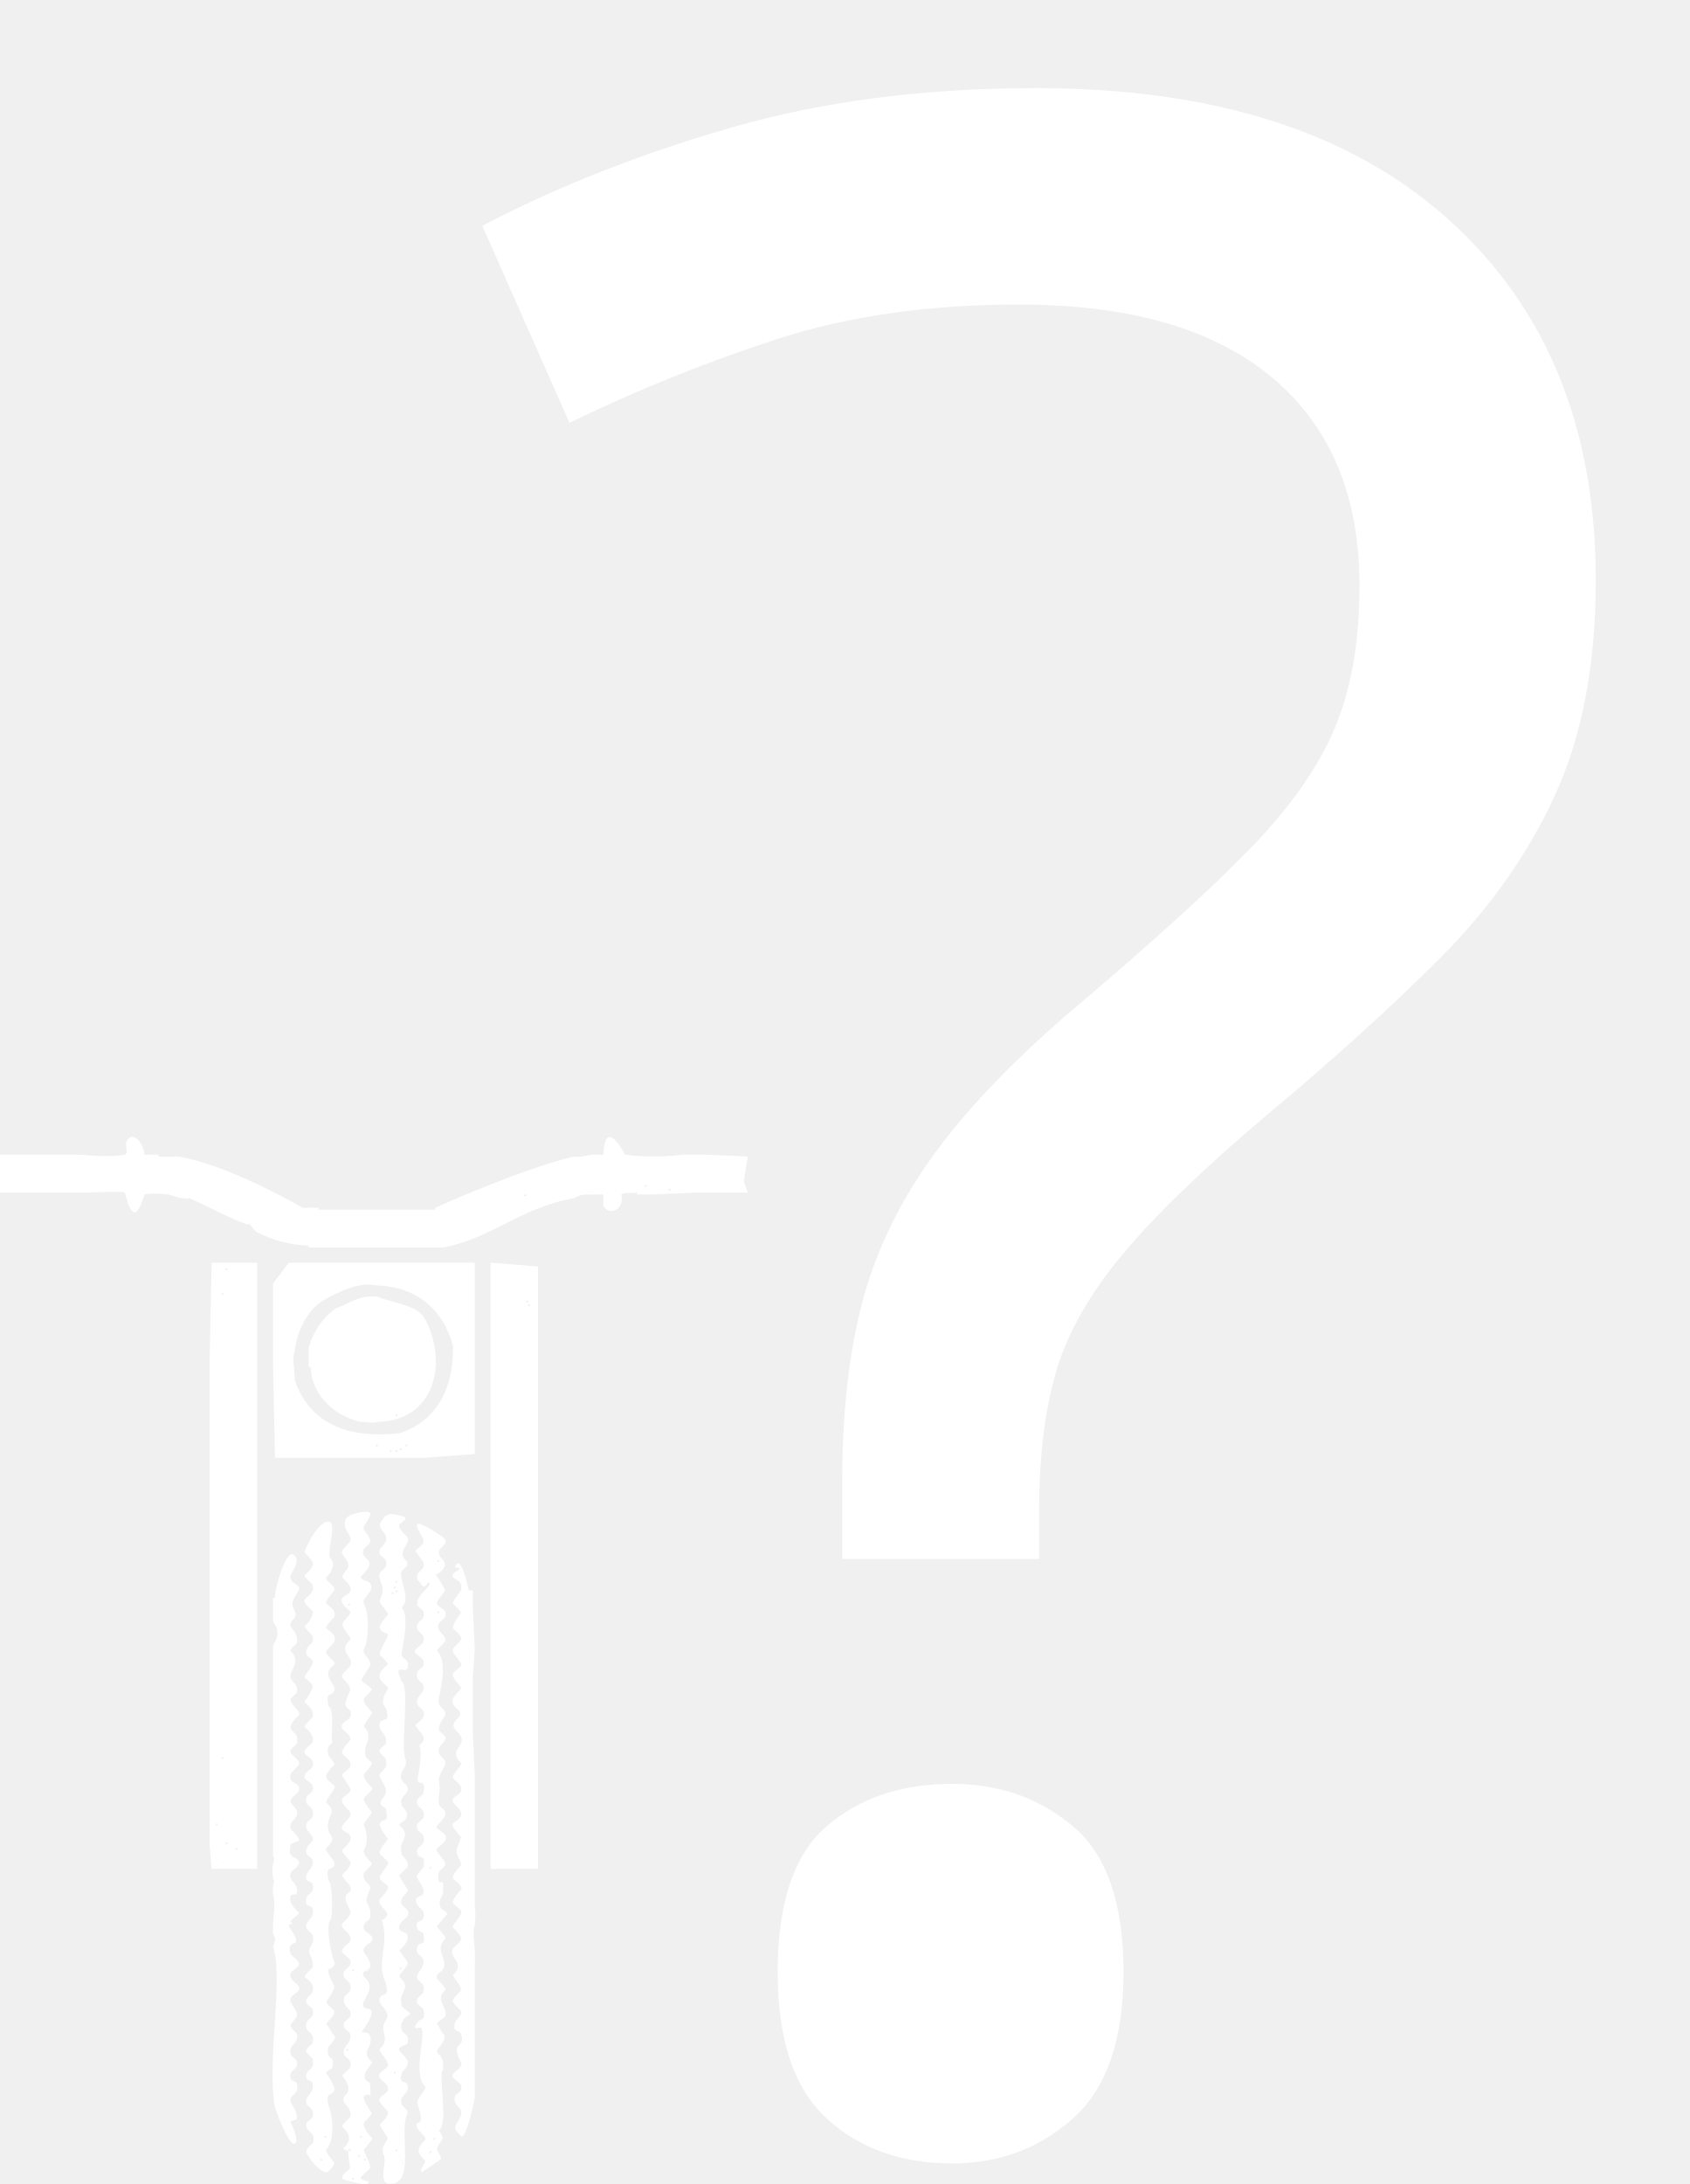
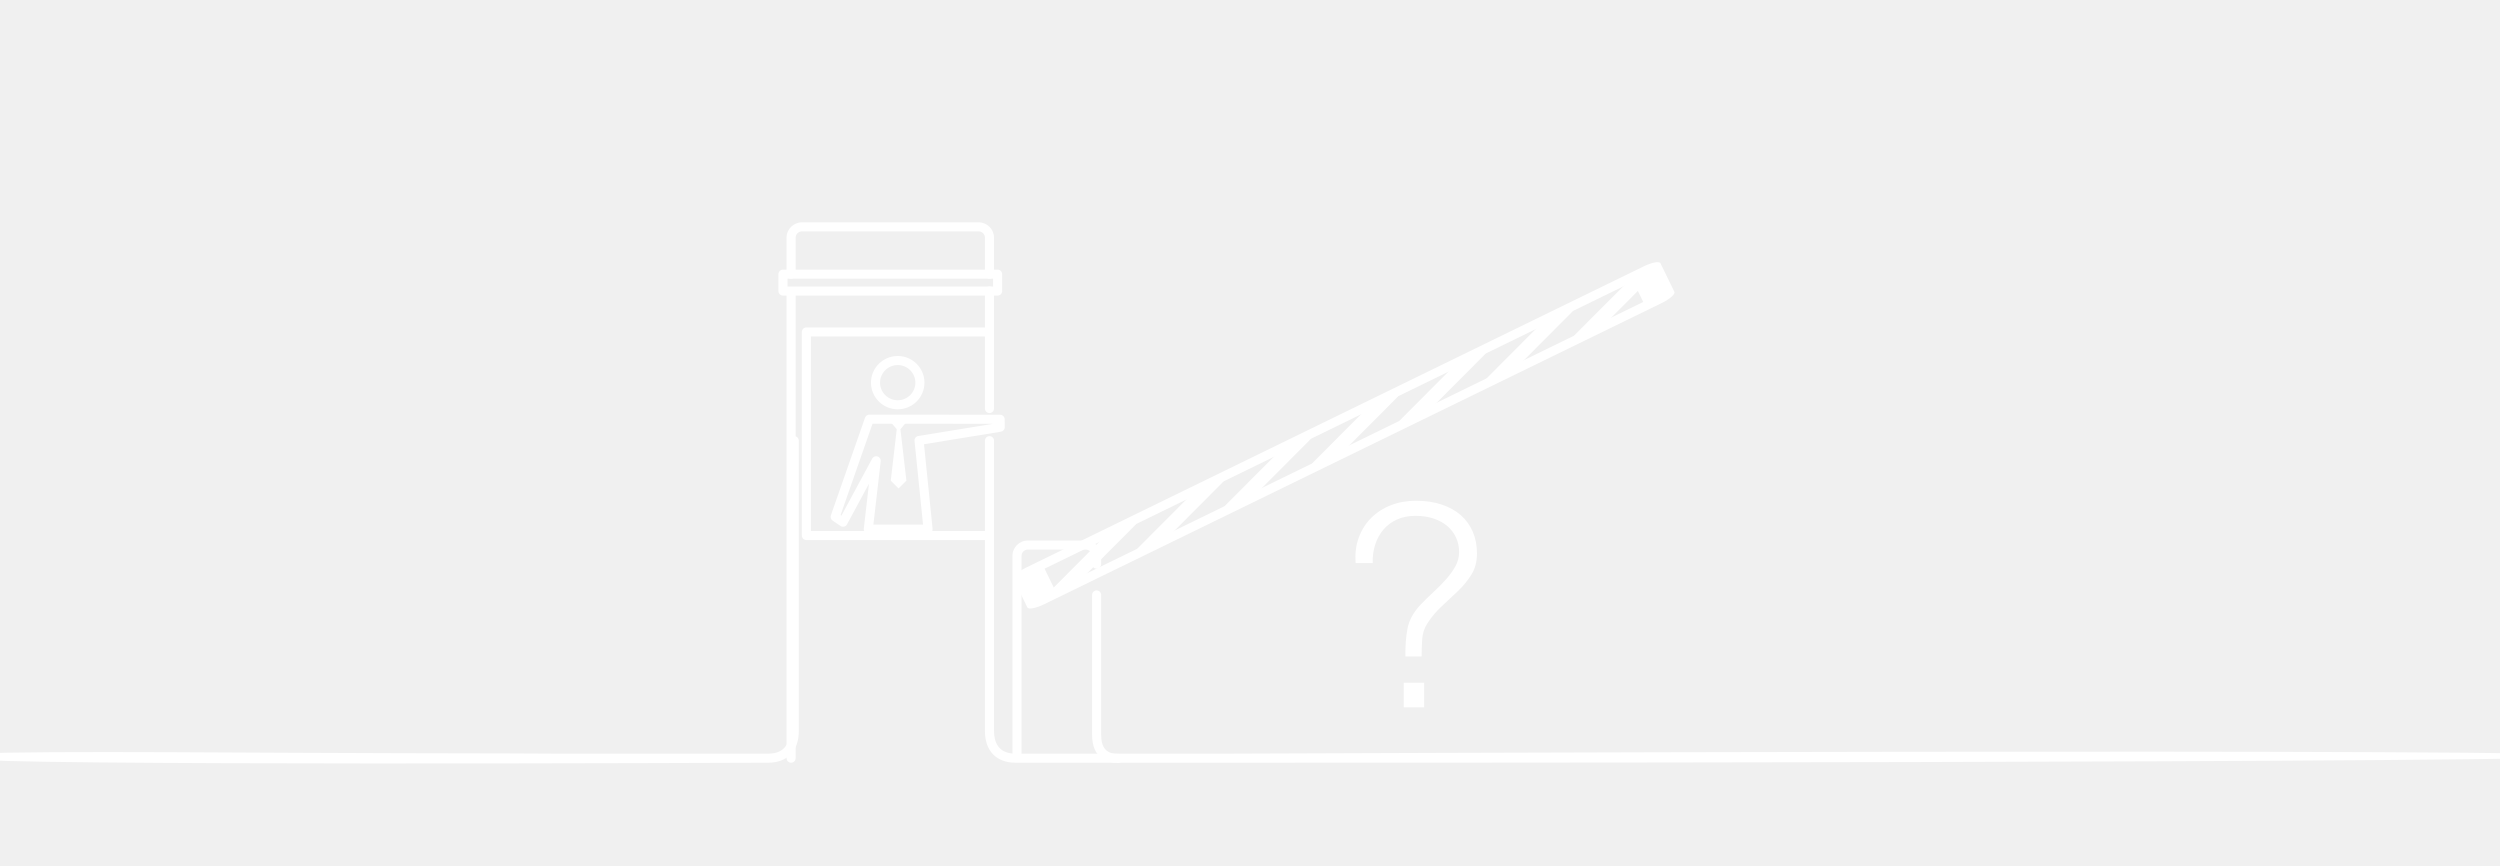
- <svg xmlns="http://www.w3.org/2000/svg" width="113px" height="146px" viewBox="0 0 113 146" version="1.1">
+ <svg xmlns="http://www.w3.org/2000/svg" width="332px" height="115px" viewBox="0 0 332 115" version="1.1">
  <defs />
  <g id="Page-1" stroke="none" stroke-width="1" fill="none" fill-rule="evenodd">
-     <g id="mot-maybe" transform="translate(0, -57)" fill="#FFFFFF">
-       <path d="M35.45,144.323 C35.487,144.023 35.11,144.323 35.45,144.323 Z M35.185,143.943 C35.499,143.908 35.185,144.269 35.185,143.943 Z M17.196,181.177 L17.196,177.758 L17.196,173.199 L17.196,172.185 L17.196,170.792 L17.196,168.386 L17.196,161.674 L17.196,158.128 L17.196,154.202 L17.196,150.022 L17.196,145.97 L17.196,144.703 L17.196,143.31 L17.196,142.17 L17.196,141.411 L14.153,141.411 L14.021,147.616 L14.021,151.036 L14.021,158.001 L14.021,177.378 L14.021,177.505 L14.021,179.278 L14.021,180.417 L14.153,181.937 L15.344,181.937 L17.196,181.937 L17.196,181.177 Z M15.212,180.164 C14.898,180.128 15.212,180.49 15.212,180.164 L15.212,180.164 Z M15.212,141.917 C15.249,141.616 14.871,141.917 15.212,141.917 L15.212,141.917 Z M14.947,181.557 C14.845,181.457 14.467,181.328 14.947,181.557 L14.947,181.557 Z M14.947,143.437 C14.633,143.401 14.947,143.763 14.947,143.437 L14.947,143.437 Z M14.418,178.898 C14.732,178.862 14.418,179.223 14.418,178.898 L14.418,178.898 Z M14.815,174.465 C15.129,174.429 14.815,174.791 14.815,174.465 L14.815,174.465 Z M15.873,180.544 C15.559,180.508 15.873,180.87 15.873,180.544 Z M22.487,144.45 C21.644,144.99 20.908,146.065 20.635,147.11 L20.635,148.376 L20.767,148.376 C20.841,150.318 22.4,151.648 24.074,152.049 C24.754,152.071 24.907,152.163 25.265,152.049 C29.015,151.993 29.983,148.166 28.439,145.21 C27.891,144.161 26.122,144.101 25.265,143.69 C23.98,143.539 23.305,144.189 22.487,144.45 Z M26.455,151.542 C26.769,151.506 26.455,151.868 26.455,151.542 L26.455,151.542 Z M18.254,142.804 L18.254,143.69 L18.254,147.11 L18.254,147.996 L18.386,154.455 L28.307,154.455 L31.746,154.202 L31.746,153.189 L31.746,151.036 L31.746,146.096 L31.746,144.07 L31.746,141.411 L26.455,141.411 L19.312,141.411 L18.254,142.804 Z M25.132,142.93 C28.012,142.982 29.704,144.735 30.291,146.983 C30.344,150.021 29.028,152.072 26.72,152.809 C23.449,153.183 20.768,152.305 19.709,149.263 C19.693,148.428 19.52,147.725 19.709,147.363 C19.82,145.889 20.714,144.349 21.825,143.817 C22.657,143.369 24.021,142.664 25.132,142.93 Z M26.72,153.822 C27.034,153.786 26.72,154.148 26.72,153.822 L26.72,153.822 Z M26.455,154.075 C26.418,153.774 26.795,154.075 26.455,154.075 L26.455,154.075 Z M26.058,153.948 C26.372,153.913 26.058,154.274 26.058,153.948 L26.058,153.948 Z M27.249,153.569 C26.935,153.533 27.249,153.894 27.249,153.569 L27.249,153.569 Z M25.132,153.569 C25.446,153.533 25.132,153.894 25.132,153.569 L25.132,153.569 Z M20.238,137.738 L21.296,137.738 L21.296,137.864 L24.735,137.864 L29.101,137.864 L29.101,137.738 C29.101,137.738 34.754,135.181 38.36,134.318 C38.916,134.384 39.414,134.192 39.55,134.192 L40.344,134.192 C40.441,131.69 41.648,133.903 41.799,134.192 C43.796,134.461 45.635,134.192 45.635,134.192 L47.354,134.192 L50,134.318 L49.735,135.965 L50,136.725 L46.561,136.725 L43.651,136.851 L42.593,136.851 L42.593,136.725 C41.913,136.796 41.914,136.669 41.534,136.851 C41.815,137.848 40.722,138.334 40.344,137.611 L40.344,136.851 C38.739,136.869 39.011,136.793 38.36,137.105 C34.75,137.749 32.935,139.765 29.63,140.397 L20.635,140.397 L20.635,140.271 C19.189,140.205 18.219,139.874 17.196,139.384 C17.034,139.307 16.548,138.638 16.667,138.751 C16.988,139.059 15.903,138.639 15.344,138.371 C14.53,137.982 13.55,137.512 12.698,137.105 C12.2,137.204 11.541,136.908 11.243,136.851 C10.519,136.782 10.14,136.759 9.656,136.851 C8.869,139.533 8.448,136.862 8.333,136.725 C8.233,136.604 5.952,136.725 5.952,136.725 L0,136.725 L6.74340301e-10,134.192 L0.661,134.192 L2.381,134.192 L5.423,134.192 C5.423,134.192 7.387,134.398 8.333,134.192 C8.637,134.126 8.326,133.572 8.466,133.305 C8.903,132.468 9.656,133.55 9.656,134.192 L10.582,134.192 L10.582,134.318 L11.905,134.318 C15.276,134.838 20.238,137.738 20.238,137.738 Z M35.053,136.978 C35.015,136.677 35.393,136.978 35.053,136.978 L35.053,136.978 Z M43.122,136.345 C43.084,136.044 43.462,136.345 43.122,136.345 L43.122,136.345 Z M44.709,136.471 C45.023,136.436 44.709,136.797 44.709,136.471 Z M18.254,177.505 L18.254,167.12 C18.298,167.119 18.254,167.035 18.254,166.993 C18.928,166.003 18.254,165.517 18.254,165.347 L18.254,163.827 L18.386,163.827 C18.335,163.209 19.117,160.694 19.577,160.914 C20.189,161.207 19.547,162.013 19.444,162.307 C19.252,162.861 20.189,162.908 19.974,163.32 C19.679,163.884 19.356,164.037 19.709,164.713 C19.973,165.219 19.25,165.355 19.444,165.726 C19.611,166.045 19.961,166.293 19.841,166.866 C19.837,166.886 19.323,167.256 19.444,167.373 C20.043,167.946 19.603,168.438 19.444,168.893 C19.252,169.446 20.021,169.47 19.841,170.159 C19.823,170.229 19.461,170.492 19.444,170.539 C19.315,170.912 20.221,171.442 19.974,171.679 C19.885,171.764 19.298,172.285 19.444,172.565 C19.627,172.915 19.991,172.862 19.841,173.578 C19.841,173.58 19.456,173.936 19.444,173.958 C19.26,174.312 20.158,174.618 19.974,174.972 C19.89,175.132 19.513,175.408 19.444,175.605 C19.201,176.305 20.199,176.098 19.974,176.745 C19.929,176.872 19.299,177.227 19.444,177.505 C19.485,177.581 19.821,177.935 19.841,178.011 C20.018,178.689 19.231,178.665 19.444,179.278 C19.466,179.339 20.126,179.892 19.974,180.037 C19.841,180.164 19.577,180.164 19.444,180.291 C19.206,181.354 19.74,180.983 19.974,181.431 C20.119,181.708 19.489,182.063 19.444,182.19 C19.233,182.796 20,182.824 19.841,183.583 C19.814,183.714 19.507,183.591 19.444,183.71 C19.223,184.135 19.809,184.693 19.974,184.85 C20.082,184.954 19.336,185.379 19.444,185.483 C19.8,185.824 19.009,185.364 19.444,185.99 C20.429,187.403 19.041,186.476 19.444,187.636 C19.489,187.763 20.119,188.118 19.974,188.396 C19.91,188.518 19.487,188.781 19.444,188.903 C19.239,189.492 20.211,189.588 19.974,190.042 C19.903,190.177 19.545,190.357 19.444,190.549 C19.237,190.946 19.977,191.295 19.841,191.815 C19.821,191.891 19.485,192.245 19.444,192.322 C19.322,192.557 19.81,192.837 19.841,192.955 C20.032,193.685 19.244,193.582 19.444,194.348 C19.494,194.54 20.003,194.642 19.841,195.108 C19.731,195.425 19.288,195.395 19.444,195.995 C19.452,196.025 19.835,196.219 19.841,196.248 C19.991,196.965 19.627,196.911 19.444,197.261 C19.282,197.572 19.956,198.106 19.841,198.654 C19.827,198.721 19.309,198.777 19.444,198.908 C19.451,198.914 20.057,200.134 19.709,200.301 C19.32,200.487 18.471,198.138 18.386,197.894 C17.818,194.846 18.988,189.238 18.254,187.13 C18.561,186.541 18.254,186.342 18.254,186.243 C18.227,184.857 18.479,184.661 18.254,183.583 C18.206,182.781 18.429,182.905 18.254,182.57 C18.1,181.346 18.472,181.467 18.254,181.051 L18.254,177.505 Z M22.222,173.452 C22.102,172.918 22.403,171.259 21.958,171.046 C21.766,170.002 22.125,170.472 22.354,170.032 C22.52,169.716 21.843,169.316 21.958,168.766 C22.001,168.559 22.199,168.409 22.354,168.259 C22.538,168.083 21.685,167.642 21.825,167.373 C21.92,167.193 22.299,166.898 22.354,166.74 C22.521,166.262 22.018,166.038 21.825,165.853 C21.695,165.728 22.337,165.144 22.354,165.093 C22.507,164.655 21.996,164.37 21.825,164.207 C21.676,164.064 22.31,163.406 22.354,163.32 C22.495,163.051 21.641,162.61 21.825,162.434 C22.183,162.091 22.465,161.526 22.09,161.167 C21.821,160.909 22.473,158.944 22.09,158.761 C21.342,158.403 20.306,160.726 20.37,160.787 C20.491,160.903 20.848,161.272 20.899,161.421 C21.02,161.766 20.515,162.169 20.37,162.307 C20.294,162.38 20.892,162.912 20.899,162.94 C21.056,163.541 20.523,163.662 20.37,163.953 C20.239,164.204 20.848,164.567 20.899,164.713 C21.011,165.035 20.51,165.593 20.37,165.726 C20.329,165.766 20.886,166.32 20.899,166.36 C21.113,166.973 20.326,166.949 20.503,167.626 C20.521,167.697 20.883,167.959 20.899,168.006 C21.016,168.34 20.273,169.053 20.37,169.146 C20.474,169.245 20.871,169.545 20.899,169.652 C20.988,169.99 20.305,170.73 20.37,170.792 C20.59,171.002 21.034,171.289 20.899,171.805 C20.892,171.833 20.294,172.366 20.37,172.439 C20.576,172.636 21.023,172.977 20.899,173.452 C20.858,173.612 20.234,173.95 20.37,174.212 C20.495,174.45 21.087,174.559 20.899,175.098 C20.855,175.225 20.225,175.58 20.37,175.858 C20.453,176.016 20.828,176.161 20.899,176.365 C21.062,176.831 20.553,176.933 20.503,177.125 C20.339,177.751 20.811,177.674 20.899,178.011 C21.114,178.831 20.303,178.514 20.503,179.278 C20.536,179.406 21.033,179.782 20.899,180.037 C20.764,180.296 20.377,180.445 20.503,180.924 C20.515,180.972 20.893,181.28 20.899,181.304 C21.026,181.79 20.604,182.026 20.503,182.317 C20.314,182.859 20.839,182.717 20.899,182.95 C21.062,183.574 20.573,183.569 20.503,183.837 C20.302,184.606 20.814,184.268 20.899,184.597 C21.044,185.152 20.605,185.315 20.503,185.61 C20.353,186.04 20.839,186.137 20.899,186.37 C21.1,187.136 20.422,187.101 20.767,187.763 C20.859,187.938 20.963,188.28 20.899,188.523 C20.892,188.55 20.294,189.083 20.37,189.156 C20.618,189.393 21.058,189.562 20.899,190.169 C20.839,190.402 20.353,190.499 20.503,190.929 C20.519,190.976 20.881,191.238 20.899,191.309 C21.062,191.933 20.573,191.927 20.503,192.195 C20.285,193.03 21.098,192.64 20.899,193.588 C20.877,193.694 20.344,193.918 20.503,194.222 C20.514,194.244 20.899,194.6 20.899,194.602 C21.064,195.388 20.623,195.27 20.503,195.615 C20.312,196.162 20.851,196.014 20.899,196.248 C21.057,197.001 20.315,197.101 20.503,197.641 C20.597,197.913 21.062,197.906 20.899,198.528 C20.881,198.598 20.519,198.861 20.503,198.908 C20.29,199.518 21.237,199.492 20.899,200.301 C20.888,200.329 20.361,200.663 20.503,200.934 C20.741,201.39 21.199,201.964 21.693,202.2 C21.979,202.337 22.419,201.629 22.354,201.567 C22.279,201.495 21.696,200.805 21.825,200.681 C22.4,200.13 22.264,198.354 21.958,197.768 C21.766,196.724 22.125,197.194 22.354,196.755 C22.467,196.54 21.904,195.69 21.825,195.615 C21.717,195.511 22.218,195.256 22.222,195.235 C22.435,194.215 21.745,194.862 21.958,193.842 C21.964,193.811 22.555,193.274 22.354,193.082 C22.134,192.871 22.046,192.533 21.825,192.322 C21.744,192.244 22.452,191.717 22.354,191.436 C22.343,191.402 21.749,190.876 21.825,190.802 C21.878,190.752 22.424,189.922 22.354,189.789 C22.284,189.654 21.81,188.72 21.958,188.649 C22.099,188.582 22.506,188.432 22.354,188.143 C22.124,187.702 21.775,185.658 22.09,185.357 C22.275,185.179 22.245,182.834 21.958,182.697 C21.766,181.654 22.125,182.123 22.354,181.684 C22.503,181.4 21.622,180.739 21.825,180.544 C22.744,179.665 21.73,179.863 21.958,178.771 C22.083,178.17 22.476,178.128 21.825,177.505 C21.689,177.374 22.532,176.535 22.354,176.365 C22.178,176.195 21.943,176.084 21.825,175.858 C21.695,175.609 22.246,175.076 22.354,174.972 C22.426,174.903 21.963,174.365 21.958,174.338 C21.811,173.635 22.056,173.771 22.222,173.452 Z M21.429,201.44 C21.391,201.14 21.769,201.44 21.429,201.44 L21.429,201.44 Z M21.825,199.794 C21.511,199.758 21.825,200.12 21.825,199.794 L21.825,199.794 Z M24.603,188.649 C24.641,188.95 24.263,188.649 24.603,188.649 L24.603,188.649 Z M23.413,170.032 C23.459,169.601 23.01,169.388 22.884,169.146 C22.762,168.913 23.349,168.509 23.413,168.386 C23.754,167.732 22.509,167.478 23.413,166.613 C23.607,166.427 22.579,165.765 23.016,165.347 C23.077,165.288 23.52,164.816 23.413,164.713 C23.314,164.619 22.671,164.132 22.884,163.827 C23.017,163.635 23.582,163.553 23.413,163.067 C23.361,162.919 23.004,162.549 22.884,162.434 C22.812,162.365 23.273,161.83 23.28,161.8 C23.419,161.272 22.728,160.959 22.884,160.661 C22.99,160.458 23.307,160.23 23.413,160.027 C23.621,159.629 22.773,159.227 23.148,158.508 C23.295,158.226 24.439,157.938 24.735,158.128 C24.903,158.235 24.36,158.973 24.339,159.014 C24.146,159.384 24.877,159.613 24.735,160.154 C24.731,160.17 24.357,160.499 24.339,160.534 C23.928,161.321 25.462,161.105 24.206,162.307 C23.891,162.609 24.664,162.699 24.735,162.814 C25.135,163.451 24.112,163.772 24.339,164.207 C24.691,164.881 24.679,166.595 24.339,167.246 C24.148,167.612 24.9,167.915 24.735,168.386 C24.704,168.475 24.071,169.269 24.206,169.399 C24.209,169.402 24.667,169.714 24.868,169.906 C24.909,169.946 24.352,170.499 24.339,170.539 C24.199,170.941 24.986,171.439 24.868,171.552 C24.81,171.608 24.27,172.373 24.339,172.439 C25.067,173.136 24.186,173.647 24.471,174.465 C24.479,174.488 24.842,174.82 24.868,174.845 C24.965,174.938 24.37,175.545 24.339,175.605 C24.208,175.854 24.759,176.387 24.868,176.491 C25.052,176.668 24.198,177.109 24.339,177.378 C24.476,177.641 24.658,177.937 24.868,178.138 C24.896,178.165 24.362,178.853 24.339,178.898 C24.267,179.034 24.802,179.784 24.339,180.671 C24.208,180.92 24.759,181.453 24.868,181.557 C24.944,181.631 24.35,182.156 24.339,182.19 C24.125,182.805 24.934,182.95 24.735,183.33 C24.151,184.45 24.948,184.211 24.735,185.23 C24.697,185.416 24.177,185.525 24.339,185.99 C24.394,186.15 25.065,186.372 24.868,186.75 C24.786,186.906 24.147,187.143 24.339,187.509 C24.464,187.75 24.849,188.087 24.735,188.523 C24.674,188.757 23.923,188.758 24.471,189.283 C25.223,190.002 23.984,190.843 24.339,191.182 C24.567,191.401 25.085,191.104 24.735,191.942 C24.572,192.333 24.164,192.815 24.206,192.829 C24.549,192.938 24.65,192.836 24.735,193.082 C25.028,193.923 24.022,194.045 24.868,194.855 C24.991,194.973 23.804,195.802 24.735,196.248 C24.85,197.608 24.759,196.732 24.339,197.135 C24.19,197.277 24.801,198.211 24.868,198.274 C24.909,198.314 24.352,198.868 24.339,198.908 C24.227,199.229 24.728,199.787 24.868,199.921 C24.952,200.002 24.388,200.633 24.339,200.681 C24.237,200.778 24.838,201.651 24.735,201.947 C24.719,201.994 24.254,202.408 24.206,202.454 C23.818,202.825 24.948,202.74 24.603,202.96 C24.375,203.106 23.346,202.812 23.016,202.707 C22.543,202.556 23.396,202.026 23.413,201.947 C23.418,201.921 23.122,200.403 23.413,200.681 C23.641,200.899 22.811,200.75 23.016,200.554 C23.559,200.034 23.35,199.607 22.884,199.161 C22.807,199.088 23.405,198.555 23.413,198.528 C23.628,197.705 22.508,197.621 23.148,197.008 C23.627,196.55 22.854,195.77 22.884,195.741 C22.915,195.711 23.407,195.258 23.413,195.235 C23.575,194.613 23.111,194.62 23.016,194.348 C22.815,193.772 23.586,193.621 23.413,192.955 C23.363,192.764 22.854,192.661 23.016,192.195 C23.032,192.15 23.39,191.882 23.413,191.815 C23.626,191.203 22.839,191.227 23.016,190.549 C23.104,190.212 23.576,190.289 23.413,189.662 C23.353,189.435 22.791,189.206 23.016,188.776 C23.089,188.636 23.559,188.437 23.413,188.016 C23.377,187.913 22.952,187.64 22.884,187.509 C22.753,187.259 23.362,186.896 23.413,186.75 C23.605,186.197 22.694,185.973 22.884,185.61 C22.96,185.463 23.58,185.043 23.413,184.723 C22.588,183.143 23.689,183.871 23.413,183.077 C23.391,183.014 22.782,182.415 22.884,182.317 C23.028,182.179 23.533,181.776 23.413,181.431 C23.391,181.367 22.782,180.768 22.884,180.671 C23.049,180.513 23.338,180.251 23.413,180.037 C23.592,179.521 23.004,179.509 22.884,179.278 C22.707,178.939 23.62,178.535 23.413,178.138 C23.332,177.984 22.732,177.542 22.884,177.251 C22.962,177.102 23.32,176.922 23.413,176.745 C23.55,176.483 22.753,175.729 22.884,175.605 C22.998,175.495 23.369,175.223 23.413,175.098 C23.566,174.657 22.993,174.421 22.884,174.212 C22.772,173.997 23.349,173.446 23.413,173.325 C23.553,173.056 22.947,172.687 22.884,172.565 C22.686,172.187 23.357,171.966 23.413,171.805 C23.719,170.925 22.586,171.616 23.413,170.032 L23.413,170.032 Z M23.942,201.187 C23.904,200.886 24.282,201.187 23.942,201.187 L23.942,201.187 Z M23.677,188.776 C23.715,188.475 23.337,188.776 23.677,188.776 L23.677,188.776 Z M24.206,199.794 C23.892,199.758 24.206,200.12 24.206,199.794 L24.206,199.794 Z M24.471,201.314 C24.157,201.278 24.471,201.64 24.471,201.314 L24.471,201.314 Z M23.545,202.58 C23.859,202.544 23.545,202.906 23.545,202.58 L23.545,202.58 Z M23.148,193.968 C23.462,193.933 23.148,194.294 23.148,193.968 L23.148,193.968 Z M23.413,164.207 C23.099,164.171 23.413,164.532 23.413,164.207 Z M27.116,174.592 C26.76,173.844 27.426,169.674 26.852,169.399 C26.254,168.065 27.143,168.917 27.249,168.513 C27.412,167.886 26.94,167.964 26.852,167.626 C26.805,167.447 27.465,165.047 26.852,164.46 C27.545,163.864 26.628,162.59 26.852,162.054 C26.933,161.859 27.489,161.65 27.116,161.294 C26.507,160.71 27.487,160.23 27.249,159.774 C27.172,159.628 26.553,159.207 26.72,158.888 C26.76,158.811 27.394,158.512 26.984,158.381 C25.969,158.057 25.748,158.215 25.397,158.888 C25.311,159.052 25.772,159.566 25.794,159.647 C25.974,160.337 25.204,160.361 25.397,160.914 C25.413,160.961 25.775,161.224 25.794,161.294 C25.956,161.916 25.491,161.909 25.397,162.18 C25.213,162.708 25.9,162.99 25.397,163.953 C25.272,164.192 26.082,164.817 25.926,164.967 C25.845,165.044 25.3,165.668 25.397,165.853 C25.539,166.125 25.628,166.091 25.926,166.233 C26.065,166.3 25.311,167.38 25.397,167.626 C25.409,167.66 26.003,168.186 25.926,168.259 C25.726,168.451 25.486,168.636 25.397,168.893 C25.261,169.283 25.764,169.624 25.926,169.779 C26.079,169.926 25.246,170.648 25.794,171.172 C26.155,172.297 25.542,171.768 25.397,172.185 C25.209,172.726 25.951,172.826 25.794,173.578 C25.793,173.58 25.409,173.936 25.397,173.958 C25.272,174.198 25.768,174.469 25.794,174.592 C25.943,175.308 25.58,175.255 25.397,175.605 C25.264,175.86 25.905,176.337 25.794,176.871 C25.716,177.242 25.062,177.534 25.794,177.884 C26.038,178.998 25.616,178.478 25.397,178.898 C25.303,179.078 25.848,179.837 25.926,179.911 C25.989,179.971 25.266,180.673 25.397,180.924 C25.446,181.018 25.842,181.35 25.926,181.431 C26.139,181.635 25.271,182.329 25.397,182.57 C25.476,182.722 25.789,182.946 25.926,183.077 C26.104,183.247 25.439,183.883 25.397,183.963 C25.131,184.472 26.513,184.886 25.529,185.357 C26.081,187.013 25.096,188.201 25.794,189.536 C26.038,190.65 25.616,190.13 25.397,190.549 C25.149,191.023 26.246,191.418 25.794,192.069 C25.277,192.811 26.188,193.211 25.397,193.968 C25.266,194.094 26.038,194.785 25.926,195.108 C25.855,195.312 25.479,195.457 25.397,195.615 C25.151,196.085 26.113,196.218 25.926,196.755 C25.855,196.959 25.479,197.103 25.397,197.261 C25.245,197.552 25.845,197.994 25.926,198.148 C26.056,198.397 25.506,198.93 25.397,199.034 C25.367,199.063 25.902,199.898 25.926,199.921 C25.997,199.989 25.378,200.518 25.661,201.061 C25.928,201.57 25.094,203.195 26.323,202.96 C27.702,202.696 26.659,199.403 27.249,198.274 C27.352,198.076 26.915,197.885 26.852,197.641 C26.675,196.964 27.462,196.988 27.249,196.375 C27.137,196.053 26.655,196.367 26.852,195.615 C26.91,195.393 27.394,195.147 27.249,194.728 C27.206,194.605 26.797,194.244 26.72,194.095 C26.547,193.765 27.204,193.76 27.249,193.588 C27.412,192.965 26.922,192.97 26.852,192.702 C26.717,192.184 27.078,191.834 27.381,191.689 C27.633,191.568 26.907,191.321 26.852,191.056 C26.639,190.037 27.581,189.981 26.72,189.156 C26.578,189.021 27.396,188.424 27.249,188.143 C27.225,188.098 26.691,187.41 26.72,187.383 C26.89,187.22 27.384,186.758 27.249,186.37 C27.183,186.18 26.792,186.128 26.72,185.99 C26.51,185.589 27.174,185.246 27.249,185.103 C27.626,184.381 26.105,184.551 27.249,183.457 C27.389,183.322 26.579,182.451 26.72,182.317 C26.767,182.272 27.232,181.858 27.249,181.81 C27.394,181.392 26.91,181.146 26.852,180.924 C26.6,179.958 27.579,179.847 26.72,179.024 C26.612,178.921 27.101,178.674 27.116,178.644 C27.512,177.887 26.653,178.012 26.852,177.251 C26.869,177.187 27.226,176.81 27.249,176.745 C27.393,176.331 26.928,176.203 26.852,175.985 C26.621,175.322 27.296,175.28 27.116,174.592 Z M26.323,163.067 C26.637,163.031 26.323,163.393 26.323,163.067 L26.323,163.067 Z M26.587,162.687 C26.273,162.651 26.587,163.013 26.587,162.687 L26.587,162.687 Z M26.587,201.187 C26.689,201.088 27.067,200.958 26.587,201.187 L26.587,201.187 Z M26.984,201.694 C26.776,201.148 26.745,201.351 26.984,201.694 L26.984,201.694 Z M26.323,163.574 C26.36,163.273 25.983,163.574 26.323,163.574 L26.323,163.574 Z M26.72,162.94 C27.257,163.059 26.843,162.999 26.72,162.94 L26.72,162.94 Z M26.587,163.32 C26.273,163.284 26.587,163.646 26.587,163.32 L26.587,163.32 Z M25.926,192.322 C26.03,192.419 26.166,192.781 25.926,192.322 L25.926,192.322 Z M26.852,188.523 C26.538,188.487 26.852,188.848 26.852,188.523 L26.852,188.523 Z M26.323,195.488 C26.637,195.452 26.323,195.814 26.323,195.488 L26.323,195.488 Z M26.587,200.681 C26.273,200.645 26.587,201.006 26.587,200.681 Z M28.042,173.705 C28.289,174.261 27.903,175.958 27.91,175.985 C28.019,176.403 28.518,175.859 28.307,176.871 C28.268,177.058 27.748,177.166 27.91,177.631 C28.005,177.903 28.469,177.896 28.307,178.518 C28.257,178.709 27.748,178.812 27.91,179.278 C28.005,179.549 28.469,179.542 28.307,180.164 C28.246,180.397 27.76,180.494 27.91,180.924 C28.058,181.35 28.498,180.896 28.307,181.81 C28.293,181.877 27.946,182.248 27.91,182.317 C27.745,182.633 28.422,183.034 28.307,183.583 C28.257,183.824 27.573,183.697 27.91,184.343 C28.031,184.574 28.455,184.662 28.307,185.23 C28.221,185.559 27.709,185.221 27.91,185.99 C27.918,186.02 28.301,186.214 28.307,186.243 C28.518,187.255 28.019,186.711 27.91,187.13 C27.747,187.756 28.219,187.679 28.307,188.016 C28.445,188.547 27.729,188.936 27.91,189.283 C28.047,189.545 28.464,189.566 28.307,190.169 C28.246,190.402 27.76,190.499 27.91,190.929 C27.921,190.96 28.306,191.302 28.307,191.309 C28.489,192.181 28.146,191.856 27.91,192.195 C27.451,192.855 28.084,192.445 28.175,192.575 C28.518,193.068 27.545,195.645 28.439,196.501 C28.57,196.627 27.798,197.318 27.91,197.641 C28.569,199.534 27.62,198.453 27.91,199.288 C27.928,199.338 28.57,199.922 28.439,200.047 C27.776,200.682 27.921,200.944 28.439,201.44 C28.499,201.497 28.05,202.081 28.175,202.2 C28.22,202.244 29.413,201.395 29.497,201.314 C29.565,201.249 29.142,200.728 29.233,200.554 C29.638,199.778 29.748,200.148 29.365,199.414 C30.021,198.87 29.256,195.54 29.63,195.362 C29.669,194.645 29.55,194.525 29.233,194.222 C29.041,194.038 30.033,193.342 29.63,192.955 C29.453,192.786 29.409,192.491 29.233,192.322 C29.123,192.216 29.748,191.856 29.762,191.815 C29.986,191.172 29.039,190.735 29.762,190.042 C29.891,189.919 29.264,189.342 29.233,189.283 C29.077,188.984 29.568,188.767 29.63,188.649 C29.982,187.974 29.004,187.348 29.762,186.623 C29.927,186.465 29.125,185.84 29.233,185.736 C29.475,185.504 29.652,185.209 29.894,184.977 C30.002,184.873 29.513,184.626 29.497,184.597 C29.268,184.158 29.479,183.872 29.63,183.583 L29.63,182.824 L29.365,182.824 C29.146,181.948 29.572,182.047 29.762,181.684 C29.921,181.38 28.979,180.787 29.233,180.544 C29.36,180.422 30.027,180.038 29.762,179.657 C29.605,179.433 29.033,179.215 29.233,179.024 C29.353,178.909 29.71,178.539 29.762,178.391 C29.915,177.952 29.415,177.872 29.365,177.631 C29.256,177.11 29.484,176.683 29.365,176.111 C29.251,175.563 29.924,175.029 29.762,174.718 C29.619,174.445 29.222,174.38 29.365,173.832 C29.385,173.756 29.722,173.402 29.762,173.325 C29.92,173.022 29.387,172.798 29.365,172.692 C29.25,172.142 29.927,171.742 29.762,171.426 C29.579,171.075 29.215,171.129 29.365,170.412 C29.529,169.626 29.89,168.002 29.233,167.373 C29.157,167.3 29.74,166.782 29.762,166.74 C29.887,166.501 29.425,166.094 29.365,165.98 C29.007,165.293 29.996,165.386 29.762,164.713 C29.711,164.568 29.092,164.349 29.233,164.08 C29.361,163.836 29.646,163.542 29.762,163.32 C29.79,163.266 29.109,162.164 29.101,162.18 C28.929,162.509 30.141,161.783 29.63,161.294 C28.804,160.504 30.022,160.4 29.762,159.901 C29.691,159.765 28.11,158.696 27.91,158.888 C27.696,159.092 28.427,159.809 28.307,160.154 C28.263,160.279 27.893,160.551 27.778,160.661 C27.747,160.69 28.291,161.375 28.307,161.421 C28.51,162.004 27.721,162.017 27.91,162.56 C27.94,162.645 28.215,162.979 28.307,163.067 C28.406,163.162 28.645,162.701 28.704,162.814 C28.845,163.083 27.741,163.684 27.91,164.333 C27.916,164.357 28.294,164.665 28.307,164.713 C28.464,165.314 28.02,165.283 27.91,165.6 C27.721,166.143 28.51,166.156 28.307,166.74 C28.206,167.028 27.553,167.284 27.778,167.5 C27.893,167.609 28.263,167.881 28.307,168.006 C28.469,168.472 27.96,168.575 27.91,168.766 C27.748,169.388 28.212,169.381 28.307,169.652 C28.499,170.204 27.718,170.367 27.91,170.919 C28.02,171.236 28.464,171.205 28.307,171.805 C28.279,171.913 27.881,172.213 27.778,172.312 C27.747,172.342 28.291,173.026 28.307,173.072 C28.431,173.429 28.123,173.551 28.042,173.705 Z M28.836,181.81 C28.522,181.775 28.836,182.136 28.836,181.81 L28.836,181.81 Z M29.365,161.294 C29.051,161.258 29.365,161.62 29.365,161.294 L29.365,161.294 Z M28.571,185.736 C28.034,185.855 28.448,185.795 28.571,185.736 L28.571,185.736 Z M29.233,164.713 C29.547,164.677 29.233,165.039 29.233,164.713 L29.233,164.713 Z M28.968,199.921 C29.282,199.885 28.968,200.246 28.968,199.921 L28.968,199.921 Z M29.233,201.44 C29.109,200.926 29.171,201.323 29.233,201.44 L29.233,201.44 Z M28.704,200.934 C28.666,200.633 29.044,200.934 28.704,200.934 Z M31.614,164.08 L31.614,163.32 L31.349,163.32 C31.349,163.32 30.906,161.212 30.556,161.547 C30.129,161.955 30.938,161.688 30.688,161.927 C30.646,161.967 30.083,162.235 30.291,162.434 C30.529,162.662 30.978,162.715 30.82,163.32 C30.811,163.354 30.193,164.113 30.291,164.207 C30.343,164.257 30.889,164.774 30.82,164.84 C30.743,164.914 30.197,165.673 30.291,165.853 C30.355,165.975 30.961,166.343 30.82,166.613 C30.723,166.8 30.376,167.084 30.291,167.246 C30.143,167.53 31.023,168.191 30.82,168.386 C30.705,168.496 30.334,168.768 30.291,168.893 C30.175,169.227 30.954,169.778 30.82,169.906 C30.731,169.991 30.321,170.453 30.291,170.539 C30.032,171.283 31.268,171.25 30.556,171.932 C29.979,172.484 30.624,172.696 30.82,173.072 C31.152,173.708 29.939,174.001 30.82,174.845 C30.977,174.995 30.166,175.619 30.291,175.858 C30.4,176.067 30.974,176.303 30.82,176.745 C30.749,176.949 30.374,177.093 30.291,177.251 C30.095,177.627 30.994,177.891 30.82,178.391 C30.741,178.618 30.452,178.743 30.291,178.898 C30.102,179.079 30.78,179.707 30.82,179.784 C30.858,179.856 30.593,180.436 30.556,180.544 C30.396,181.003 30.92,181.493 30.82,181.684 C30.757,181.805 30.179,182.356 30.291,182.57 C30.335,182.654 31.038,183.122 30.82,183.33 C30.739,183.408 30.194,184.031 30.291,184.217 C30.364,184.357 30.747,184.583 30.82,184.723 C30.992,185.052 30.128,185.707 30.291,185.863 C30.463,186.028 30.707,186.281 30.82,186.496 C30.961,186.766 30.355,187.134 30.291,187.256 C29.959,187.893 31.173,188.185 30.291,189.029 C30.22,189.097 30.927,189.839 30.82,190.042 C30.714,190.245 30.397,190.473 30.291,190.676 C30.175,190.898 30.749,191.3 30.82,191.436 C30.953,191.691 30.457,192.067 30.423,192.195 C30.227,192.948 30.708,192.634 30.82,192.955 C31.183,193.997 30.055,193.39 30.82,194.855 C31.049,195.294 30.098,195.499 30.291,195.868 C30.355,195.99 30.778,196.253 30.82,196.375 C30.982,196.841 30.473,196.943 30.423,197.135 C30.243,197.824 31.013,197.848 30.82,198.401 C30.564,199.136 30.104,199.108 30.82,199.794 C31.171,200.131 31.746,197.261 31.746,197.261 L31.746,195.488 L31.746,193.462 L31.746,192.322 L31.746,188.523 C31.837,187.15 31.539,186.133 31.746,185.736 C31.843,184.724 31.746,184.47 31.746,184.47 L31.746,181.051 L31.746,178.644 L31.746,175.605 L31.614,172.813 L31.614,170.539 L31.614,169.18 L31.746,167.246 L31.614,164.46 L31.614,164.08 Z M32.804,152.682 L32.804,151.669 L32.804,150.022 L32.804,149.009 L32.804,145.843 L32.804,144.323 L32.804,141.411 L35.979,141.664 L35.979,145.083 L35.979,151.036 L35.979,152.049 L35.979,154.962 L35.979,158.508 L35.979,159.647 L35.979,162.814 L35.979,165.98 L35.979,169.779 L35.979,172.059 L35.979,173.325 L35.979,175.985 L35.979,178.644 L35.979,181.937 L32.804,181.937 L32.804,179.024 L32.804,176.745 L32.804,175.731 L32.804,172.312 L32.804,168.893 L32.804,167.879 L32.804,166.233 L32.804,165.093 L32.804,162.054 L32.804,154.328 L32.804,152.682 Z" id="mot-10" />
-       <text id="?-2" font-family="Yuanti SC" font-size="188" font-weight="normal">
-         <tspan x="30" y="199">?</tspan>
-       </text>
+     <g id="Artboard-2" transform="translate(-769, -23)" fill="#FFFFFF">
+       <g id="mot-crossed-3" transform="translate(764, 52)">
+         <g id="noun_59583_cc" transform="translate(175.0882, 36.83385) scale(-1, 1) translate(-175.0882, -36.83385) translate(0.588235, 0.333854)">
+           <g id="Group">
+             <path d="M181.469,71.954 C181.136,71.954 0.344,72.025 0.344,71.054 C0.823,69.988 181.146,70.751 181.469,70.751 L209.729,70.751 C212.088,70.751 212.582,69.121 212.582,67.752 L212.582,29.184 C212.582,28.852 212.852,28.583 213.185,28.583 C213.518,28.583 213.788,28.852 213.788,29.184 L213.788,67.751 C213.788,70.383 212.27,71.954 209.729,71.954 L181.469,71.954 Z" id="Shape" />
+             <path d="M238.547,71.424 C238.547,71.364 238.286,70.803 239.123,70.751 C246.201,70.318 281.126,70.691 295.053,70.691 C306.128,70.692 315.643,70.751 315.782,70.751 L344.042,70.751 C346.401,70.751 346.895,69.121 346.895,67.752 L346.895,29.184 C346.895,28.852 347.165,28.583 347.498,28.583 C347.831,28.583 348.101,28.852 348.101,29.184 L348.101,67.751 C348.101,70.383 346.583,71.954 344.042,71.954 C344.042,71.954 238.547,72.395 238.547,71.424 Z" id="Shape-2" transform="translate(293.3045, 50.31828) scale(-1, 1) translate(-293.3045, -50.31828) " />
+             <path d="M213.185,25.522 C212.852,25.522 212.582,25.253 212.582,24.921 L212.582,9.317 C212.582,8.985 212.852,8.715 213.185,8.715 C213.518,8.715 213.788,8.985 213.788,9.317 L213.788,24.921 C213.788,25.253 213.518,25.522 213.185,25.522 L213.185,25.522 Z" id="Shape" />
+             <path d="M239.53,7.677 C239.197,7.677 238.927,7.407 238.927,7.075 L238.927,2.232 C238.927,1.769 238.549,1.394 238.084,1.394 L214.628,1.394 C214.165,1.394 213.788,1.77 213.788,2.232 L213.788,7.075 C213.788,7.407 213.518,7.677 213.185,7.677 C212.852,7.677 212.582,7.407 212.582,7.075 L212.582,2.232 C212.582,1.107 213.5,0.191 214.628,0.191 L238.085,0.191 C239.214,0.191 240.134,1.107 240.134,2.232 L240.134,7.075 C240.133,7.407 239.863,7.677 239.53,7.677 L239.53,7.677 Z" id="Shape" />
+             <path d="M239.53,71.954 C239.197,71.954 238.927,71.685 238.927,71.353 L238.927,9.511 C238.927,9.179 239.197,8.91 239.53,8.91 C239.863,8.91 240.133,9.179 240.133,9.511 L240.133,71.353 C240.133,71.685 239.863,71.954 239.53,71.954 L239.53,71.954 Z" id="Shape" />
+             <path d="M195.489,71.386 C195.489,71.054 195.759,70.784 196.092,70.784 C197.657,70.784 198.355,69.995 198.355,68.225 L198.355,49.674 C198.355,49.342 198.625,49.072 198.958,49.072 C199.291,49.072 199.561,49.342 199.561,49.674 L199.561,68.224 C199.562,71.498 197.388,71.987 196.092,71.987 C195.759,71.987 195.489,71.718 195.489,71.386 Z" id="Shape" />
+             <path d="M209.532,71.861 C209.199,71.861 208.929,71.591 208.929,71.259 L208.929,44.487 C208.929,44.025 208.552,43.65 208.088,43.65 L200.406,43.65 C199.94,43.65 199.561,44.025 199.561,44.487 L199.561,45.591 C199.561,45.923 199.291,46.192 198.958,46.192 C198.625,46.192 198.355,45.923 198.355,45.591 L198.355,44.487 C198.355,43.362 199.275,42.447 200.406,42.447 L208.088,42.447 C209.217,42.447 210.135,43.362 210.135,44.487 L210.135,71.259 C210.135,71.591 209.865,71.861 209.532,71.861 L209.532,71.861 Z" id="Shape" />
+             <path d="M240.61,9.918 L212.104,9.918 C211.771,9.918 211.501,9.649 211.501,9.317 L211.501,7.076 C211.501,6.744 211.771,6.474 212.104,6.474 L240.61,6.474 C240.943,6.474 241.213,6.744 241.213,7.076 L241.213,9.317 C241.213,9.649 240.943,9.918 240.61,9.918 L240.61,9.918 Z M212.707,8.715 L240.007,8.715 L240.007,7.677 L212.707,7.677 L212.707,8.715 L212.707,8.715 Z" id="Shape" />
+             <g transform="translate(211.0392, 17.64356)" id="Shape">
+               <path d="M14.329,7.38 C12.372,7.38 10.781,5.793 10.781,3.841 C10.781,1.888 12.372,0.299 14.329,0.299 C16.289,0.299 17.884,1.888 17.884,3.841 C17.884,5.792 16.29,7.38 14.329,7.38 L14.329,7.38 Z M14.329,1.502 C13.038,1.502 11.987,2.551 11.987,3.841 C11.987,5.129 13.038,6.177 14.329,6.177 C15.624,6.177 16.678,5.129 16.678,3.841 C16.678,2.551 15.625,1.502 14.329,1.502 L14.329,1.502 Z" />
+               <path d="M18.238,23.893 L10.301,23.893 C10.131,23.893 9.969,23.821 9.854,23.695 C9.74,23.569 9.684,23.4 9.702,23.231 L10.842,12.018 L0.622,10.351 C0.328,10.303 0.113,10.048 0.117,9.75 L0.129,8.695 C0.133,8.365 0.401,8.101 0.731,8.1 L18.102,8.087 L18.103,8.087 C18.359,8.087 18.588,8.249 18.672,8.491 L23.21,21.464 C23.3,21.721 23.205,22.006 22.98,22.16 L21.933,22.869 C21.792,22.965 21.617,22.998 21.451,22.957 C21.285,22.916 21.144,22.808 21.064,22.658 L18.149,17.255 L18.837,23.223 C18.856,23.394 18.802,23.565 18.687,23.691 C18.574,23.82 18.409,23.893 18.238,23.893 L18.238,23.893 Z M10.969,22.69 L17.562,22.69 L16.591,14.278 C16.558,13.992 16.734,13.722 17.01,13.636 C17.288,13.549 17.586,13.671 17.722,13.925 L21.808,21.5 L21.92,21.425 L17.676,9.291 L1.668,9.303 L11.597,10.923 C11.913,10.974 12.132,11.261 12.1,11.577 L10.969,22.69 L10.969,22.69 Z" />
+             </g>
+             <path d="M237.503,42.386 L213.354,42.386 C213.021,42.386 212.751,42.117 212.751,41.785 C212.751,41.453 213.021,41.183 213.354,41.183 L236.9,41.183 L236.9,15.353 L213.354,15.353 C213.021,15.353 212.751,15.084 212.751,14.752 C212.751,14.42 213.021,14.15 213.354,14.15 L237.503,14.15 C237.836,14.15 238.106,14.42 238.106,14.752 L238.106,41.785 C238.106,42.117 237.836,42.386 237.503,42.386 L237.503,42.386 Z" id="Shape" />
+             <path d="M226.294,26.726 L224.218,26.726 L225.011,27.665 L224.218,34.496 L225.257,35.533 L226.294,34.496 L225.5,27.665 L226.294,26.726 Z" id="Shape" />
+             <g transform="translate(165.8282, 28.35438) rotate(26) translate(-165.8282, -28.35438) translate(117.5929, 25.54744)" id="Shape">
+               <path d="M13.378,5.194 C12.748,5.194 12.125,5.117 11.7,4.971 L1.334,1.385 C0.587,1.127 0.734,0.749 1.659,0.539 C2.578,0.332 3.937,0.371 4.69,0.63 L15.055,4.215 C15.802,4.473 15.656,4.851 14.731,5.061 C14.331,5.15 13.855,5.194 13.378,5.194 L13.378,5.194 Z" />
+               <path d="M26.28,5.194 C25.651,5.194 25.028,5.117 24.602,4.971 L14.245,1.385 C13.498,1.127 13.645,0.749 14.57,0.539 C15.492,0.332 16.848,0.371 17.601,0.63 L27.958,4.215 C28.705,4.473 28.558,4.851 27.633,5.061 C27.234,5.15 26.757,5.194 26.28,5.194 L26.28,5.194 Z" />
+               <path d="M37.505,4.971 L27.151,1.385 C26.404,1.127 26.55,0.747 27.475,0.539 C28.395,0.332 29.757,0.371 30.506,0.63 L40.861,4.215 C41.608,4.473 41.461,4.853 40.536,5.061 C40.137,5.15 39.66,5.194 39.183,5.194 C38.554,5.194 37.93,5.117 37.505,4.971 Z" />
+               <path d="M52.088,5.194 C51.459,5.194 50.836,5.117 50.41,4.971 L40.056,1.385 C39.309,1.127 39.456,0.747 40.381,0.539 C41.303,0.332 42.659,0.371 43.412,0.63 L53.766,4.215 C54.513,4.473 54.366,4.853 53.441,5.061 C53.042,5.15 52.565,5.194 52.088,5.194 L52.088,5.194 Z" />
+               <path d="M64.994,5.194 C64.364,5.194 63.741,5.117 63.316,4.971 L52.962,1.385 C52.215,1.127 52.361,0.747 53.286,0.539 C54.206,0.332 55.565,0.371 56.317,0.63 L66.671,4.215 C67.418,4.473 67.272,4.853 66.347,5.061 C65.947,5.15 65.471,5.194 64.994,5.194 L64.994,5.194 Z" />
+               <path d="M77.911,5.194 C77.281,5.194 76.658,5.117 76.233,4.971 L65.867,1.385 C65.12,1.127 65.267,0.749 66.192,0.539 C67.111,0.332 68.47,0.371 69.223,0.63 L79.588,4.215 C80.335,4.473 80.189,4.851 79.264,5.061 C78.864,5.15 78.387,5.194 77.911,5.194 L77.911,5.194 Z" />
+               <path d="M90.805,5.194 C90.175,5.194 89.552,5.117 89.127,4.971 L78.772,1.385 C78.025,1.127 78.172,0.747 79.097,0.539 C80.016,0.332 81.375,0.371 82.128,0.63 L92.482,4.215 C93.229,4.473 93.083,4.853 92.158,5.061 C91.758,5.15 91.281,5.194 90.805,5.194 L90.805,5.194 Z" />
+               <path d="M94.2,5.502 L2.903,5.502 C1.713,5.502 0.748,5.233 0.748,4.901 L0.748,0.679 C0.748,0.347 1.713,0.078 2.903,0.078 L94.198,0.078 C95.387,0.078 96.352,0.347 96.352,0.679 L96.352,4.901 C96.355,5.233 95.39,5.502 94.2,5.502 L94.2,5.502 Z M5.057,4.299 L92.043,4.299 L92.043,1.281 L5.057,1.281 L5.057,4.299 L5.057,4.299 Z" />
+             </g>
+           </g>
+         </g>
+       </g>
+       <g id="mot-maybe-2" transform="translate(949, 89)">
+         <path d="M6.639,21.178 C6.615,19.817 6.707,18.579 6.918,17.466 C7.128,16.352 7.716,15.288 8.681,14.273 C9.226,13.704 9.795,13.147 10.389,12.602 C10.983,12.058 11.527,11.507 12.022,10.95 C12.517,10.394 12.932,9.818 13.266,9.224 C13.6,8.63 13.767,7.987 13.767,7.294 C13.767,6.625 13.637,6.001 13.377,5.419 C13.117,4.837 12.74,4.33 12.245,3.897 C11.75,3.464 11.144,3.123 10.426,2.876 C9.708,2.628 8.892,2.505 7.976,2.505 C7.06,2.505 6.243,2.666 5.526,2.987 C4.808,3.309 4.208,3.755 3.725,4.324 C3.242,4.893 2.877,5.555 2.63,6.31 C2.382,7.065 2.271,7.888 2.296,8.779 L0.031,8.779 C-0.068,7.541 0.068,6.415 0.44,5.4 C0.811,4.386 1.362,3.513 2.092,2.783 C2.822,2.053 3.694,1.49 4.709,1.094 C5.724,0.698 6.837,0.5 8.05,0.5 C9.312,0.5 10.445,0.667 11.447,1.001 C12.449,1.335 13.297,1.806 13.99,2.412 C14.683,3.018 15.215,3.755 15.586,4.621 C15.957,5.487 16.143,6.44 16.143,7.479 C16.143,8.568 15.902,9.503 15.419,10.282 C14.937,11.062 14.349,11.786 13.656,12.454 C12.963,13.122 12.245,13.797 11.503,14.477 C10.76,15.158 10.117,15.919 9.572,16.76 C9.151,17.404 8.916,18.115 8.867,18.895 C8.817,19.675 8.793,20.436 8.793,21.178 L6.639,21.178 Z M6.417,27.935 L6.417,24.668 L9.127,24.668 L9.127,27.935 L6.417,27.935 Z" id="?" />
+       </g>
    </g>
  </g>
</svg>
